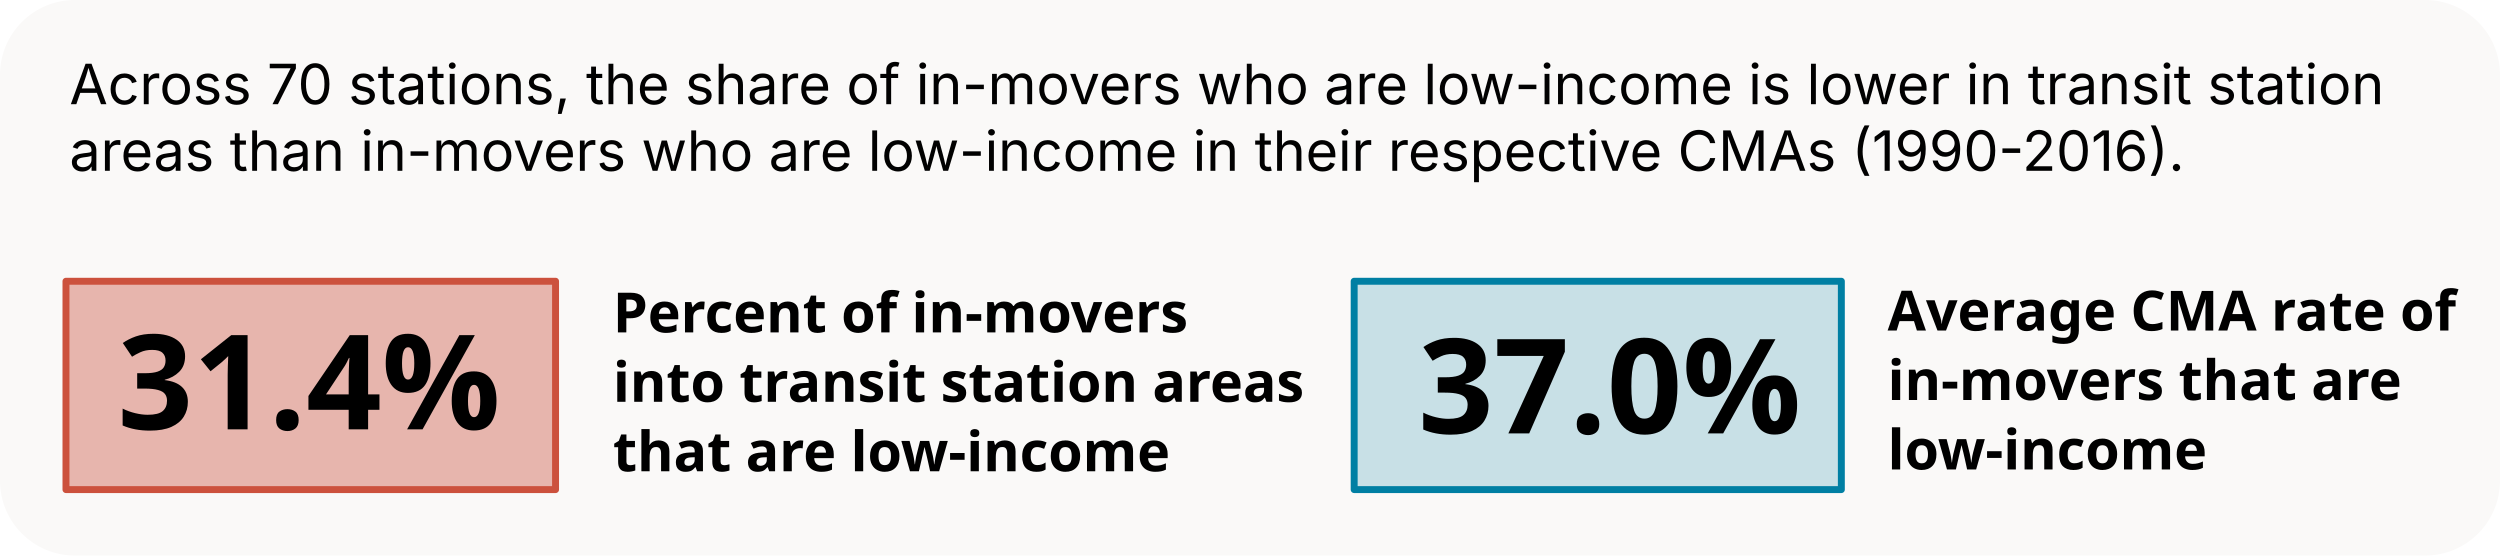
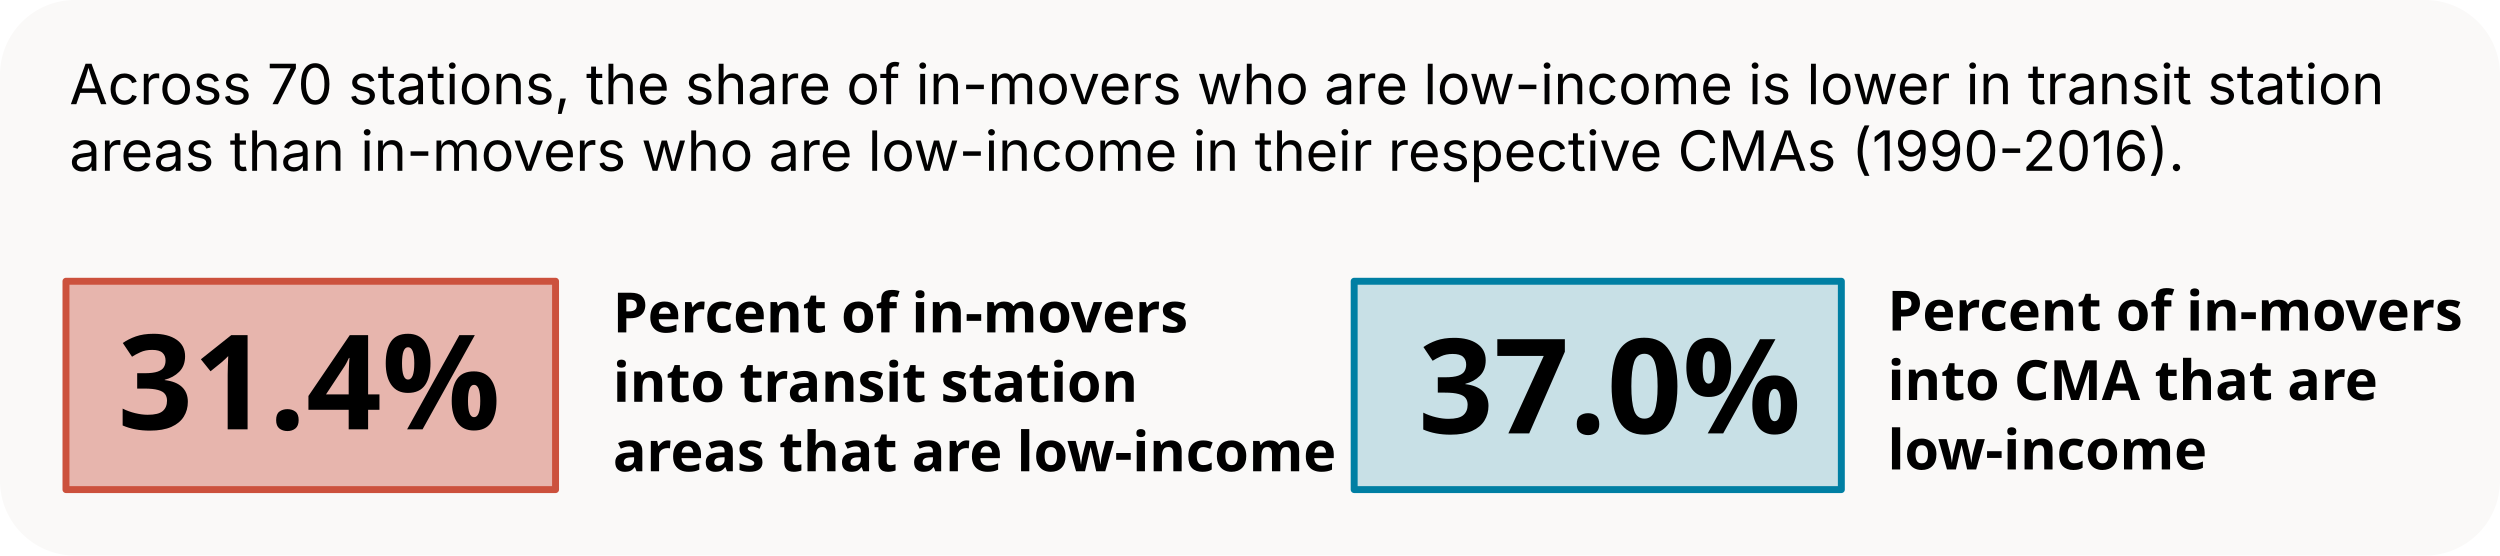
<svg xmlns="http://www.w3.org/2000/svg" width="720" height="160" viewBox="0 0 720 160" version="1.1" id="svg23">
  <defs id="defs23" />
  <g id="Layer_3" data-name="Layer 3">
    <rect id="rect25" width="720" height="160" rx="21.567" ry="21.567" fill="#faf9f8" x="0" y="0" />
  </g>
  <g id="text237-0-6-6-6-4-6-0" isolation="isolate">
    <text transform="translate(20.0005,30.0001)" fill="#010101" font-family="Inter-Regular, Inter" font-size="16px" font-variation-settings="'opsz' 14, 'wght' 400" isolation="isolate" id="text2">
      <tspan x="0" y="0" id="tspan1">Across 70 stations, the share of in-movers who are low-income is lower in transit station</tspan>
      <tspan x="0" y="19.2" id="tspan2">areas than in-movers who are low-income in their respective CMAs (1990-2016).</tspan>
    </text>
  </g>
  <rect style="fill:#cc513d;fill-opacity:0.4;fill-rule:evenodd;stroke:#cc513d;stroke-width:2;stroke-linecap:round;stroke-linejoin:round;stroke-dasharray:none;stroke-opacity:1" id="rect5" width="141" height="60" x="19" y="81" />
  <rect style="fill:#007fa3;fill-opacity:0.2;fill-rule:evenodd;stroke:#007fa3;stroke-width:2;stroke-linecap:round;stroke-linejoin:round;stroke-dasharray:none;stroke-opacity:1" id="rect5-1" width="140.308" height="60" x="390" y="81" />
  <text fill="#9e2666" font-family="InterItalic-BoldItalic, Inter" font-size="22px" font-style="italic" font-variation-settings="'opsz' 14, 'wght' 700" font-weight="700" id="text1-5" x="33.882" y="123.645" style="font-style:normal;font-variant:normal;font-weight:bold;font-stretch:normal;font-size:38px;font-family:'Inter 24pt';-inkscape-font-specification:'Inter 24pt, Bold';font-variant-ligatures:normal;font-variant-caps:normal;font-variant-numeric:normal;font-variant-east-asian:normal;fill:#000000;fill-opacity:1;stroke-width:1">
    <tspan x="33.882" y="123.645" id="tspan1-3-0" style="font-style:normal;font-variant:normal;font-weight:bold;font-stretch:normal;font-size:38px;font-family:'Inter 24pt';-inkscape-font-specification:'Inter 24pt, Bold';font-variant-ligatures:normal;font-variant-caps:normal;font-variant-numeric:normal;font-variant-east-asian:normal;fill:#000000;fill-opacity:1;stroke-width:1">31.4%</tspan>
  </text>
  <text fill="#9e2666" font-family="InterItalic-BoldItalic, Inter" font-size="22px" font-style="italic" font-variation-settings="'opsz' 14, 'wght' 700" font-weight="700" id="text1-5-6" x="408.46" y="124.814" style="font-style:normal;font-variant:normal;font-weight:bold;font-stretch:normal;font-size:38px;font-family:'Inter 24pt';-inkscape-font-specification:'Inter 24pt, Bold';font-variant-ligatures:normal;font-variant-caps:normal;font-variant-numeric:normal;font-variant-east-asian:normal;fill:#000000;fill-opacity:1;stroke-width:1">
    <tspan x="408.46" y="124.814" id="tspan1-3-2" style="font-style:normal;font-variant:normal;font-weight:bold;font-stretch:normal;font-size:38px;font-family:'Inter 24pt';-inkscape-font-specification:'Inter 24pt, Bold';font-variant-ligatures:normal;font-variant-caps:normal;font-variant-numeric:normal;font-variant-east-asian:normal;fill:#000000;fill-opacity:1;stroke-width:1">37.0%</tspan>
  </text>
  <text fill="#010101" font-family="Inter-Regular, Inter" font-size="16px" font-variation-settings="'opsz' 14, 'wght' 400" isolation="isolate" id="text15-9-3" x="543.628" y="95.203" style="font-style:normal;font-variant:normal;font-weight:bold;font-stretch:normal;font-size:16px;font-family:'Inter 24pt';-inkscape-font-specification:'Inter 24pt, Bold';font-variant-ligatures:normal;font-variant-caps:normal;font-variant-numeric:normal;font-variant-east-asian:normal;isolation:isolate;fill:#000000;fill-opacity:1">
-     <tspan x="543.628" y="95.203" id="tspan4-6">Average CMA rate of</tspan>
-     <tspan x="543.628" y="115.203" id="tspan14">in-movers that are</tspan>
-     <tspan x="543.628" y="135.203" id="tspan15">low-income</tspan>
+     <tspan x="543.628" y="95.203" id="tspan15">Percent of in-movers</tspan>
+     <tspan x="543.628" y="115.203" id="tspan9">into CMA that are</tspan>
+     <tspan x="543.628" y="135.203" id="tspan10">low-income</tspan>
  </text>
  <text fill="#010101" font-family="Inter-Regular, Inter" font-size="16px" font-variation-settings="'opsz' 14, 'wght' 400" isolation="isolate" id="text15-9-9-32" x="176.523" y="95.725" style="font-style:normal;font-variant:normal;font-weight:bold;font-stretch:normal;font-size:16px;font-family:'Inter 24pt';-inkscape-font-specification:'Inter 24pt, Bold';font-variant-ligatures:normal;font-variant-caps:normal;font-variant-numeric:normal;font-variant-east-asian:normal;isolation:isolate;fill:#000000;fill-opacity:1">
-     <tspan x="176.523" y="95.725" style="font-style:normal;font-variant:normal;font-weight:bold;font-stretch:normal;font-size:16px;font-family:'Inter 24pt';-inkscape-font-specification:'Inter 24pt, Bold';font-variant-ligatures:normal;font-variant-caps:normal;font-variant-numeric:normal;font-variant-east-asian:normal" id="tspan5">Percent of in-movers</tspan>
-     <tspan x="176.523" y="115.725" style="font-style:normal;font-variant:normal;font-weight:bold;font-stretch:normal;font-size:16px;font-family:'Inter 24pt';-inkscape-font-specification:'Inter 24pt, Bold';font-variant-ligatures:normal;font-variant-caps:normal;font-variant-numeric:normal;font-variant-east-asian:normal" id="tspan9">into transit station areas</tspan>
-     <tspan x="176.523" y="135.725" style="font-style:normal;font-variant:normal;font-weight:bold;font-stretch:normal;font-size:16px;font-family:'Inter 24pt';-inkscape-font-specification:'Inter 24pt, Bold';font-variant-ligatures:normal;font-variant-caps:normal;font-variant-numeric:normal;font-variant-east-asian:normal" id="tspan11">that are low-income</tspan>
+     <tspan x="176.523" y="95.725" style="font-style:normal;font-variant:normal;font-weight:bold;font-stretch:normal;font-size:16px;font-family:'Inter 24pt';-inkscape-font-specification:'Inter 24pt, Bold';font-variant-ligatures:normal;font-variant-caps:normal;font-variant-numeric:normal;font-variant-east-asian:normal" id="tspan11">Percent of in-movers</tspan>
+     <tspan x="176.523" y="115.725" style="font-style:normal;font-variant:normal;font-weight:bold;font-stretch:normal;font-size:16px;font-family:'Inter 24pt';-inkscape-font-specification:'Inter 24pt, Bold';font-variant-ligatures:normal;font-variant-caps:normal;font-variant-numeric:normal;font-variant-east-asian:normal" id="tspan4">into transit station</tspan>
+     <tspan x="176.523" y="135.725" style="font-style:normal;font-variant:normal;font-weight:bold;font-stretch:normal;font-size:16px;font-family:'Inter 24pt';-inkscape-font-specification:'Inter 24pt, Bold';font-variant-ligatures:normal;font-variant-caps:normal;font-variant-numeric:normal;font-variant-east-asian:normal" id="tspan5">areas that are low-income</tspan>
  </text>
</svg>
